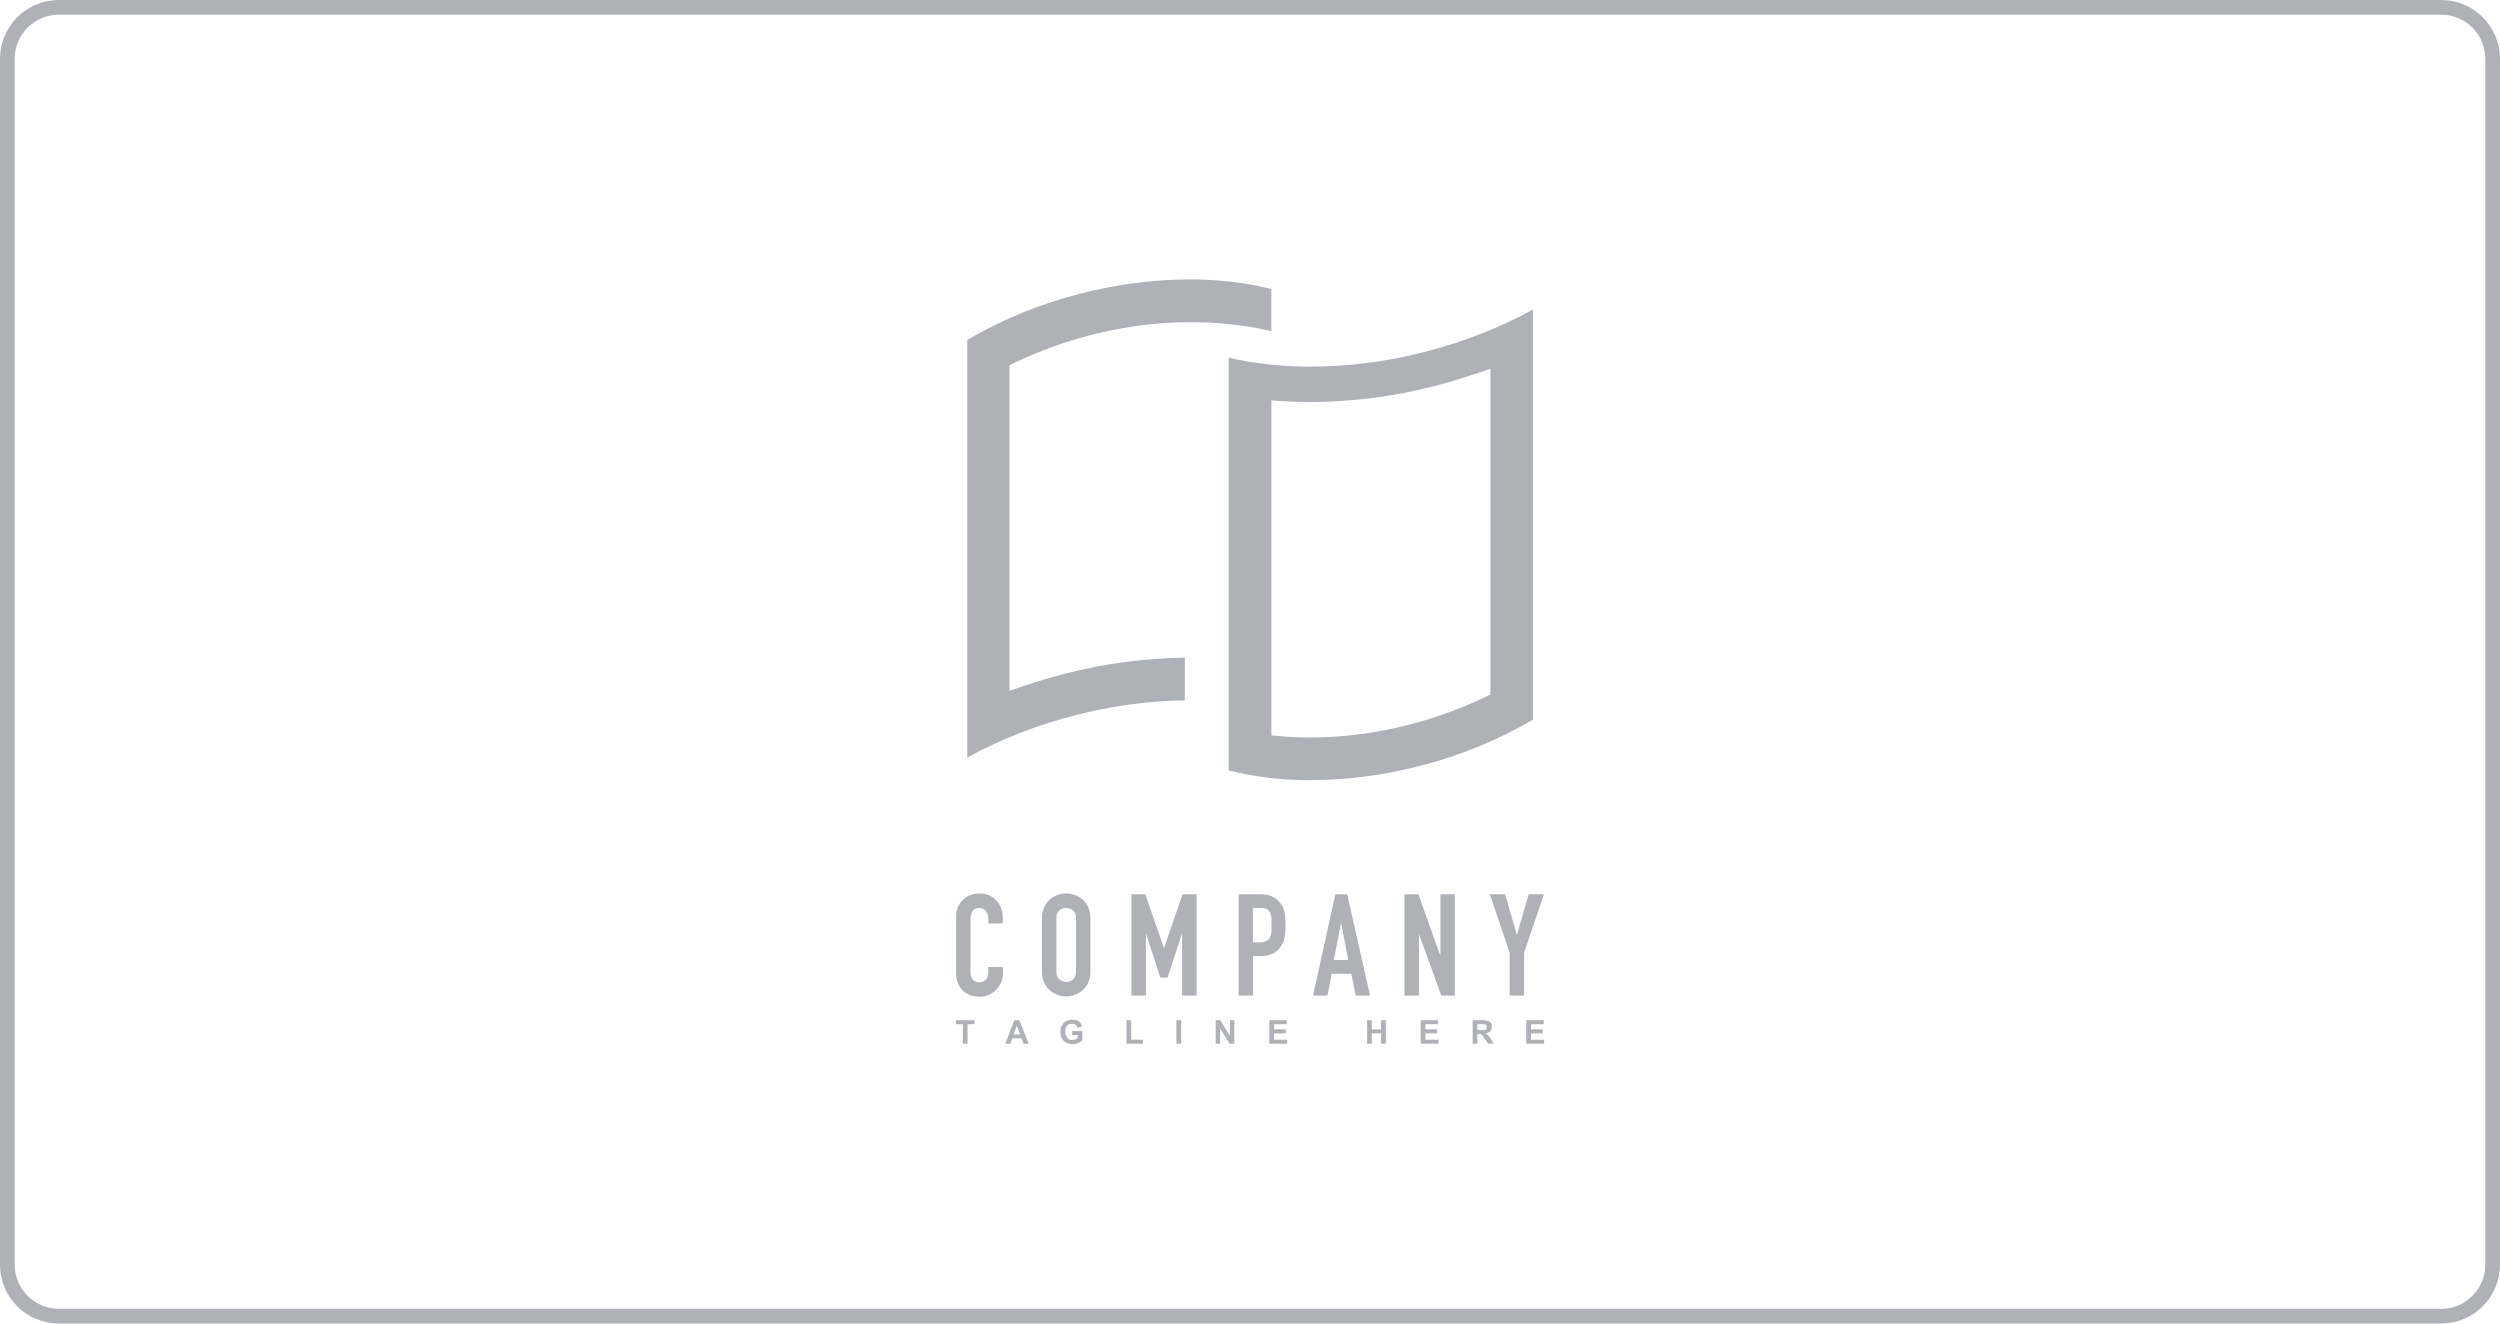
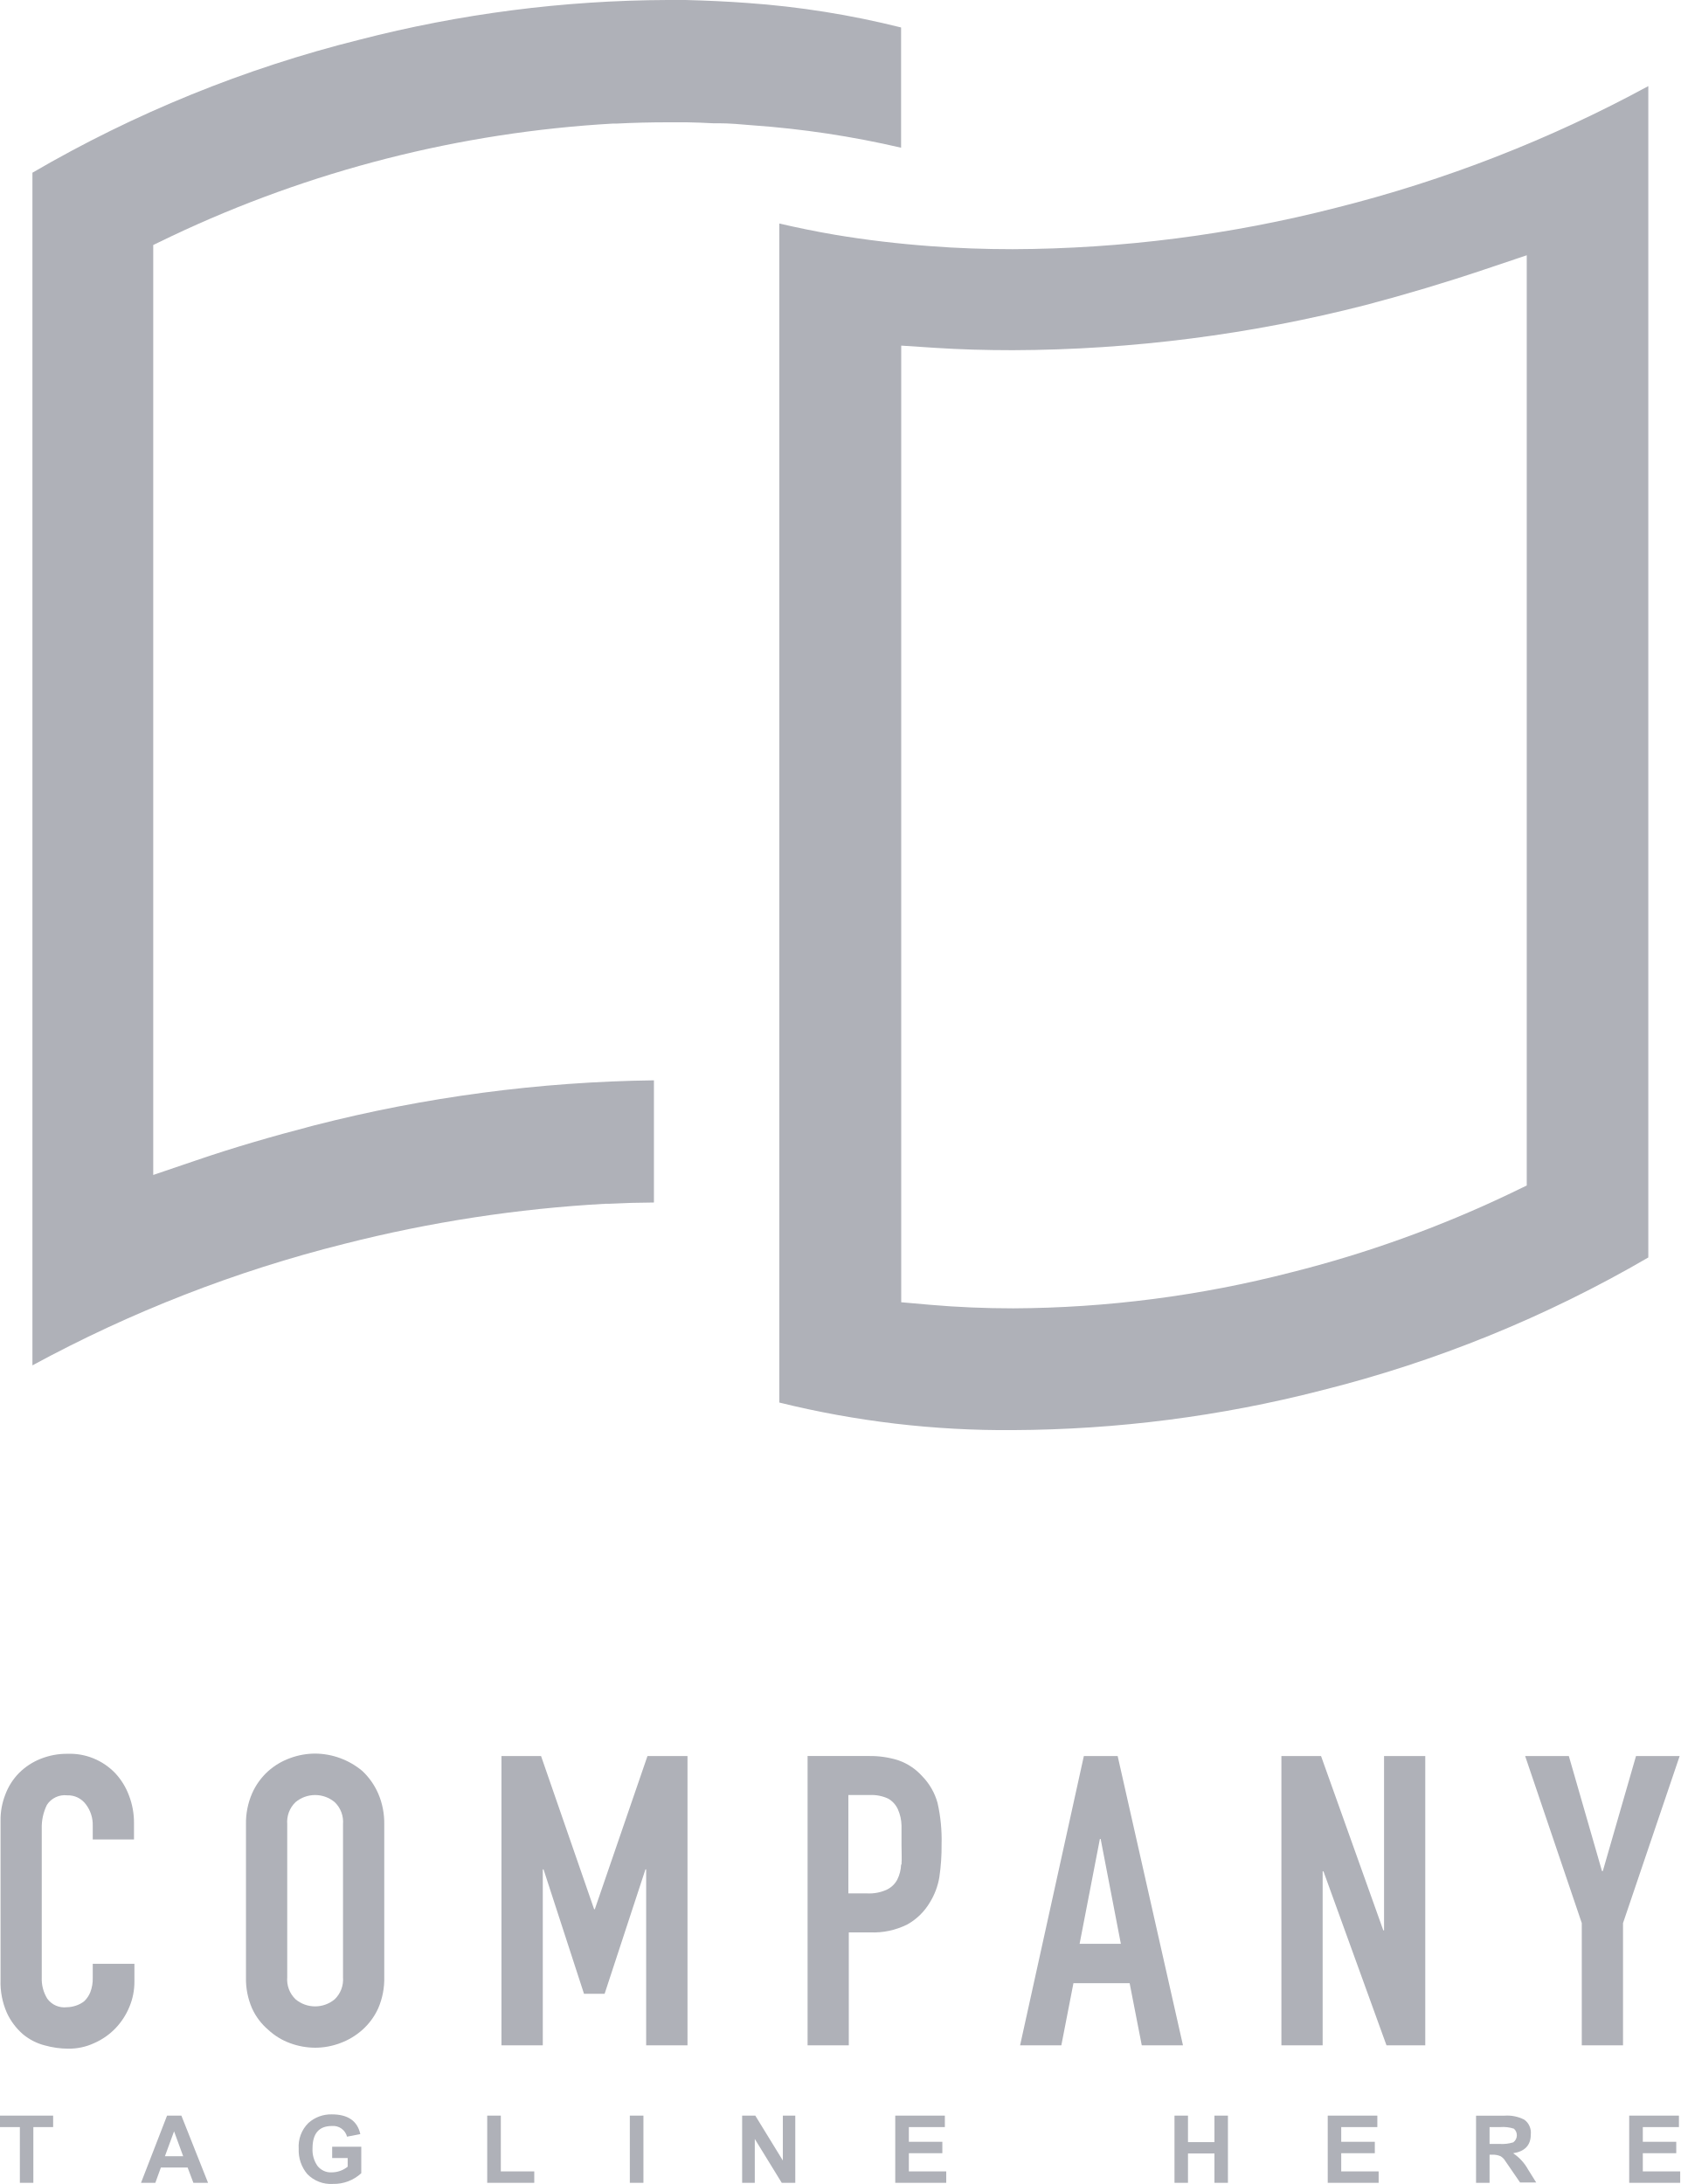
- <svg xmlns="http://www.w3.org/2000/svg" width="170" height="90" fill="none">
-   <rect x=".5" y=".5" width="169" height="89" rx="3.5" stroke="#AFB1B8" />
-   <path d="M81.977 21.934h.137c.253 0 .526.026.796.049 1.193.084 2.377.262 3.542.534v-2.863c-1.2-.301-2.422-.496-3.655-.583A29.228 29.228 0 0081.319 19h-.427c-2.475.01-4.94.327-7.336.946-2.73.68-5.351 1.747-7.784 3.166v28.397a31.635 31.635 0 017.42-2.892 32.36 32.36 0 016.228-.956h.083c.352-.018.703-.028 1.065-.03v-2.91a34.329 34.329 0 00-8.095 1.076c-.98.255-1.925.53-2.813.834l-1.012.344V24.833l.433-.208a28.276 28.276 0 0110.516-2.683.628.628 0 01.09 0c.403-.02.808-.03 1.205-.03h.455c.21.005.42.01.63.023z" fill="#AFB1B8" />
-   <path d="M89.11 24.933a25.923 25.923 0 01-4.234-.344c-.45-.076-.893-.167-1.323-.267v28.072c1.82.45 3.69.67 5.565.656a29.943 29.943 0 007.337-.944 29.809 29.809 0 007.786-3.166V21.05a31.767 31.767 0 01-7.417 2.893c-2.52.648-5.111.98-7.713.99zm11.225.485l1.012-.34v22.148l-.433.209a27.746 27.746 0 01-5.173 1.859c-2.163.56-4.387.847-6.62.857-.668 0-1.33-.028-1.973-.084l-.693-.061V27.228l.807.054a28.38 28.38 0 001.854.056c2.835-.01 5.659-.372 8.406-1.078.944-.25 1.882-.529 2.813-.842zM67.737 61.212a1.491 1.491 0 00-1.126-.455 1.672 1.672 0 00-.65.122 1.464 1.464 0 00-.832.842c-.08.2-.119.413-.116.628v3.794c-.01.267.042.533.149.778.09.195.219.368.38.509.151.127.329.22.52.27.185.051.376.078.567.078.211.002.42-.043.612-.132a1.6 1.6 0 00.96-1.465v-.424h-.993v.338a.88.88 0 01-.058.338.608.608 0 01-.144.214.697.697 0 01-.415.145.503.503 0 01-.465-.204.898.898 0 01-.132-.508v-3.538c-.006-.196.036-.39.122-.567a.507.507 0 01.485-.229.527.527 0 01.443.214.806.806 0 01.164.509v.328h.982v-.387a1.79 1.79 0 00-.121-.664 1.56 1.56 0 00-.332-.534zM73.629 61.17a1.765 1.765 0 00-1.128-.418c-.202 0-.403.037-.592.107A1.56 1.56 0 0071 61.7c-.1.231-.15.482-.145.735v3.638c-.006.256.043.51.145.746.09.195.22.369.384.508.152.14.33.25.524.32.19.07.39.106.592.107a1.714 1.714 0 001.128-.427c.158-.142.285-.315.374-.508.102-.235.151-.49.144-.746v-3.639a1.77 1.77 0 00-.144-.734 1.641 1.641 0 00-.374-.532zm-.463 4.904a.656.656 0 01-.197.527.727.727 0 01-.934 0 .65.65 0 01-.197-.527v-3.639a.653.653 0 01.197-.526.726.726 0 01.934 0 .652.652 0 01.197.526v3.64zM81.367 67.7v-6.89h-.953l-1.253 3.647h-.017l-1.263-3.646h-.943v6.888h.984v-4.19h.017l.964 2.962h.491l.971-2.962h.018v4.19h.984zM86.958 61.294c-.151-.17-.343-.3-.556-.377a2.184 2.184 0 00-.714-.107h-1.462v6.89h.981v-2.691h.506c.307.014.611-.051.886-.188a1.43 1.43 0 00.539-.527c.113-.183.19-.387.225-.6a4.9 4.9 0 00.053-.783c.01-.33-.023-.662-.096-.984a1.466 1.466 0 00-.362-.633zm-.506 2.1a.867.867 0 01-.091.359.552.552 0 01-.253.241 1.006 1.006 0 01-.463.087h-.448v-2.342h.506a.942.942 0 01.443.086.556.556 0 01.23.254c.054.121.083.252.086.384v.458c0 .16.01.326 0 .473h-.01zM91.608 60.81h-.805l-1.518 6.89h.982l.288-1.48h1.338l.289 1.48h.981l-1.555-6.89zm-.906 4.471l.483-2.497h.018l.48 2.497h-.981zM97.95 64.96h-.018l-1.482-4.15h-.944v6.89h.981v-4.143h.02l1.5 4.142h.924v-6.888h-.981v4.15zM103.948 60.81l-.79 2.74h-.02l-.789-2.74h-1.04l1.348 3.978v2.911h.982v-2.911l1.348-3.977h-1.039zM65 69.644h.473v1.328h.321v-1.328h.47v-.272H65v.272zM68.977 69.372l-.62 1.6h.341l.132-.364h.638l.136.364h.35l-.636-1.6h-.341zm-.05.967l.217-.593.217.593h-.435zM72.908 70.382h.37v.206a.613.613 0 01-.38.135.404.404 0 01-.34-.153.67.67 0 01-.118-.417c0-.356.154-.534.46-.534a.337.337 0 01.362.255l.316-.061c-.068-.313-.293-.47-.678-.47a.804.804 0 00-.559.205.78.78 0 00-.23.615.872.872 0 00.205.6.776.776 0 00.607.234.96.96 0 00.678-.254v-.63h-.693v.27zM76.923 69.372h-.324v1.6h1.12V70.7h-.796v-1.328zM80.317 69.372h-.323v1.6h.323v-1.6zM83.636 70.44l-.655-1.068h-.313v1.6h.3v-1.045l.643 1.045h.322v-1.6h-.297v1.069zM86.637 70.267h.797v-.272h-.797v-.35h.857v-.273h-1.181v1.6h1.214V70.7h-.89v-.433zM93.912 70.003h-.63v-.63h-.32v1.599h.32v-.7h.63v.7h.322v-1.6h-.322v.631zM96.93 70.267h.8v-.272h-.8v-.35h.86v-.273H96.61v1.6h1.212V70.7h-.89v-.433zM101.023 70.268c.279-.044.42-.191.42-.445a.38.38 0 00-.157-.356.903.903 0 00-.468-.094h-.678v1.599h.322v-.669h.063a.433.433 0 01.2.036c.047.029.086.069.114.117l.349.508h.384l-.195-.312a1.11 1.11 0 00-.354-.384zm-.324-.222h-.237v-.401h.253a.838.838 0 01.326.038.212.212 0 01.046.255.213.213 0 01-.061.07.915.915 0 01-.327.038zM104.11 70.267h.796v-.272h-.796v-.35h.86v-.273h-1.184v1.6H105V70.7h-.89v-.433z" fill="#AFB1B8" />
+ <svg xmlns="http://www.w3.org/2000/svg" width="40" height="52" viewBox="0 0 40 52" fill="none">
+   <path d="M16.977 2.935H17.114C17.367 2.935 17.64 2.96 17.91 2.983C19.103 3.067 20.287 3.246 21.452 3.517V0.654C20.253 0.353 19.03 0.158 17.797 0.071C17.329 0.036 16.83 0.013 16.319 0H15.892C13.417 0.009 10.953 0.327 8.556 0.946C5.825 1.627 3.205 2.693 0.772 4.112V32.509C3.114 31.236 5.607 30.264 8.191 29.617C10.232 29.097 12.318 28.776 14.419 28.661H14.503C14.855 28.643 15.206 28.633 15.568 28.631V25.722C12.837 25.757 10.119 26.118 7.473 26.797C6.494 27.052 5.548 27.326 4.66 27.631L3.648 27.975V5.833L4.08 5.625C7.382 4.06 10.952 3.149 14.597 2.942C14.627 2.94 14.657 2.94 14.688 2.942C15.09 2.922 15.495 2.912 15.892 2.912H16.327H16.347C16.557 2.917 16.767 2.922 16.977 2.935Z" fill="#AFB1B8" />
+   <path d="M24.111 5.933C23.445 5.933 22.788 5.91 22.153 5.861C21.394 5.805 20.615 5.714 19.876 5.589C19.426 5.513 18.983 5.421 18.553 5.322V33.394C20.374 33.844 22.243 34.065 24.118 34.05C26.593 34.039 29.057 33.723 31.455 33.106C34.185 32.424 36.807 31.358 39.241 29.94V2.05C36.899 3.322 34.407 4.294 31.824 4.943C29.303 5.591 26.712 5.923 24.111 5.933ZM35.335 6.418L36.347 6.078V28.226L35.914 28.435C34.255 29.224 32.522 29.847 30.741 30.294C28.578 30.853 26.354 31.141 24.121 31.151C23.453 31.151 22.79 31.123 22.148 31.067L21.455 31.006V28.318V8.229L22.262 8.282C22.849 8.32 23.456 8.338 24.116 8.338C26.951 8.328 29.775 7.966 32.522 7.26C33.466 7.011 34.404 6.731 35.335 6.418Z" fill="#AFB1B8" />
+   <path d="M2.737 42.212C2.592 42.062 2.416 41.943 2.222 41.865C2.028 41.786 1.82 41.75 1.611 41.757C1.389 41.754 1.168 41.796 0.961 41.879C0.772 41.955 0.6 42.068 0.455 42.212C0.312 42.357 0.201 42.53 0.129 42.721C0.05 42.921 0.01 43.134 0.013 43.349V47.143C0.004 47.41 0.055 47.676 0.162 47.921C0.251 48.116 0.381 48.289 0.541 48.43C0.693 48.557 0.871 48.65 1.062 48.699C1.247 48.751 1.438 48.778 1.629 48.778C1.84 48.78 2.05 48.735 2.241 48.646C2.431 48.563 2.603 48.444 2.747 48.295C2.888 48.148 3.001 47.975 3.079 47.786C3.16 47.595 3.201 47.389 3.2 47.181V46.757H2.208V47.095C2.211 47.21 2.192 47.325 2.15 47.433C2.118 47.514 2.069 47.587 2.006 47.647C1.945 47.696 1.874 47.733 1.799 47.756C1.732 47.778 1.662 47.79 1.591 47.791C1.503 47.802 1.413 47.788 1.331 47.753C1.249 47.717 1.179 47.66 1.126 47.588C1.032 47.436 0.986 47.258 0.994 47.08V43.542C0.988 43.346 1.03 43.151 1.116 42.975C1.167 42.895 1.24 42.831 1.326 42.791C1.412 42.75 1.507 42.735 1.601 42.746C1.687 42.743 1.772 42.761 1.849 42.798C1.926 42.836 1.993 42.891 2.044 42.96C2.155 43.106 2.213 43.285 2.208 43.469V43.797H3.19V43.41C3.192 43.183 3.151 42.958 3.069 42.746C2.995 42.548 2.883 42.366 2.737 42.212Z" fill="#AFB1B8" />
+   <path d="M8.629 42.169C8.313 41.902 7.914 41.755 7.501 41.752C7.299 41.753 7.098 41.789 6.909 41.859C6.716 41.928 6.538 42.033 6.385 42.169C6.221 42.317 6.09 42.498 6.001 42.701C5.901 42.932 5.851 43.183 5.856 43.435V47.074C5.849 47.33 5.899 47.585 6.001 47.819C6.09 48.015 6.222 48.189 6.385 48.328C6.537 48.469 6.715 48.578 6.909 48.648C7.098 48.718 7.299 48.754 7.501 48.755C7.703 48.755 7.903 48.719 8.093 48.648C8.29 48.577 8.472 48.468 8.629 48.328C8.787 48.186 8.915 48.013 9.003 47.819C9.105 47.585 9.154 47.33 9.148 47.074V43.435C9.152 43.183 9.103 42.932 9.003 42.701C8.915 42.5 8.788 42.319 8.629 42.169ZM8.166 47.074C8.174 47.171 8.161 47.269 8.127 47.36C8.093 47.451 8.039 47.533 7.969 47.601C7.838 47.711 7.673 47.771 7.502 47.771C7.331 47.771 7.166 47.711 7.035 47.601C6.965 47.533 6.911 47.451 6.877 47.36C6.843 47.269 6.83 47.171 6.838 47.074V43.435C6.83 43.339 6.843 43.241 6.877 43.15C6.911 43.059 6.965 42.976 7.035 42.909C7.166 42.799 7.331 42.739 7.502 42.739C7.673 42.739 7.838 42.799 7.969 42.909C8.039 42.976 8.093 43.059 8.127 43.15C8.161 43.241 8.174 43.339 8.166 43.435V47.074Z" fill="#AFB1B8" />
+   <path d="M16.367 48.699V41.811H15.414L14.161 45.457H14.144L12.881 41.811H11.938V48.699H12.922V44.509H12.94L13.903 47.471H14.394L15.366 44.509H15.383V48.699H16.367Z" fill="#AFB1B8" />
+   <path d="M21.958 42.294C21.806 42.124 21.615 41.994 21.401 41.917C21.171 41.842 20.93 41.806 20.688 41.81H19.226V48.699H20.207V46.009H20.713C21.02 46.023 21.324 45.958 21.599 45.821C21.822 45.697 22.008 45.515 22.138 45.294C22.251 45.111 22.328 44.907 22.363 44.694C22.401 44.435 22.419 44.173 22.416 43.911C22.425 43.58 22.393 43.249 22.32 42.927C22.254 42.688 22.13 42.471 21.958 42.294ZM21.452 44.394C21.448 44.519 21.417 44.641 21.361 44.753C21.305 44.859 21.216 44.943 21.108 44.994C20.963 45.059 20.804 45.089 20.645 45.081H20.197V42.739H20.703C20.856 42.731 21.008 42.761 21.146 42.825C21.247 42.883 21.328 42.972 21.376 43.079C21.43 43.2 21.459 43.331 21.462 43.463C21.462 43.608 21.462 43.761 21.462 43.921C21.462 44.081 21.472 44.247 21.462 44.394H21.452Z" fill="#AFB1B8" />
+   <path d="M26.608 41.811H25.803L24.285 48.699H25.267L25.555 47.219H26.893L27.182 48.699H28.163L26.608 41.811ZM25.702 46.281L26.185 43.784H26.203L26.684 46.281H25.702Z" fill="#AFB1B8" />
+   <path d="M32.95 45.961H32.932L31.45 41.811H30.506V48.699H31.488V44.557H31.508L33.008 48.699H33.931V41.811H32.95V45.961Z" fill="#AFB1B8" />
+   <path d="M38.948 41.811L38.158 44.549H38.138L37.349 41.811H36.309L37.657 45.788V48.699H38.639V45.788L39.987 41.811H38.948Z" fill="#AFB1B8" />
+   <path d="M0 50.645H0.473V51.972H0.794V50.645H1.265V50.372H0V50.645Z" fill="#AFB1B8" />
+   <path d="M3.977 50.372L3.357 51.972H3.698L3.83 51.608H4.467L4.604 51.972H4.953L4.318 50.372H3.977ZM3.926 51.339L4.144 50.746L4.361 51.339H3.926Z" fill="#AFB1B8" />
+   <path d="M7.908 51.382H8.277V51.588C8.169 51.675 8.036 51.722 7.898 51.723C7.833 51.727 7.769 51.715 7.71 51.688C7.651 51.661 7.599 51.621 7.559 51.57C7.474 51.449 7.432 51.302 7.44 51.153C7.44 50.797 7.594 50.619 7.9 50.619C7.981 50.611 8.062 50.633 8.128 50.679C8.194 50.726 8.242 50.795 8.262 50.873L8.578 50.812C8.51 50.5 8.285 50.342 7.9 50.342C7.695 50.337 7.495 50.41 7.341 50.548C7.261 50.628 7.198 50.724 7.159 50.83C7.119 50.937 7.103 51.05 7.111 51.163C7.102 51.382 7.175 51.597 7.316 51.764C7.394 51.844 7.489 51.907 7.594 51.947C7.699 51.988 7.811 52.005 7.923 51.998C8.173 52.005 8.417 51.913 8.601 51.743V51.113H7.908V51.382Z" fill="#AFB1B8" />
+   <path d="M11.923 50.372H11.599V51.972H12.719V51.7H11.923V50.372Z" fill="#AFB1B8" />
+   <path d="M15.318 50.372H14.994V51.972H15.318V50.372Z" fill="#AFB1B8" />
+   <path d="M18.637 51.441L17.981 50.372H17.668V51.972H17.969V50.927L18.611 51.972H18.933V50.372H18.637V51.441Z" fill="#AFB1B8" />
+   <path d="M21.637 51.267H22.434V50.995H21.637V50.645H22.494V50.372H21.313V51.972H22.527V51.7H21.637V51.267Z" fill="#AFB1B8" />
+   <path d="M28.912 51.003H28.282V50.372H27.961V51.972H28.282V51.273H28.912V51.972H29.233V50.372H28.912V51.003Z" fill="#AFB1B8" />
+   <path d="M31.93 51.267H32.73V50.995H31.93V50.645H32.79V50.372H31.609V51.972H32.821V51.7H31.93V51.267Z" fill="#AFB1B8" />
+   <path d="M36.023 51.268C36.301 51.224 36.443 51.077 36.443 50.823C36.451 50.755 36.441 50.686 36.413 50.623C36.386 50.56 36.342 50.506 36.286 50.467C36.142 50.394 35.98 50.361 35.818 50.373H35.14V51.972H35.462V51.303H35.525C35.593 51.299 35.662 51.311 35.725 51.339C35.772 51.368 35.811 51.408 35.839 51.456L36.188 51.964H36.572L36.377 51.652C36.291 51.497 36.17 51.366 36.023 51.268ZM35.699 51.046H35.462V50.645H35.715C35.825 50.636 35.936 50.649 36.041 50.683C36.064 50.703 36.083 50.729 36.095 50.758C36.107 50.787 36.113 50.818 36.111 50.849C36.11 50.88 36.101 50.911 36.087 50.938C36.072 50.966 36.051 50.99 36.026 51.008C35.92 51.041 35.81 51.053 35.699 51.046Z" fill="#AFB1B8" />
+   <path d="M39.11 51.267H39.906V50.995H39.11V50.645H39.97V50.372H38.786V51.972H40V51.7H39.11V51.267Z" fill="#AFB1B8" />
</svg>
